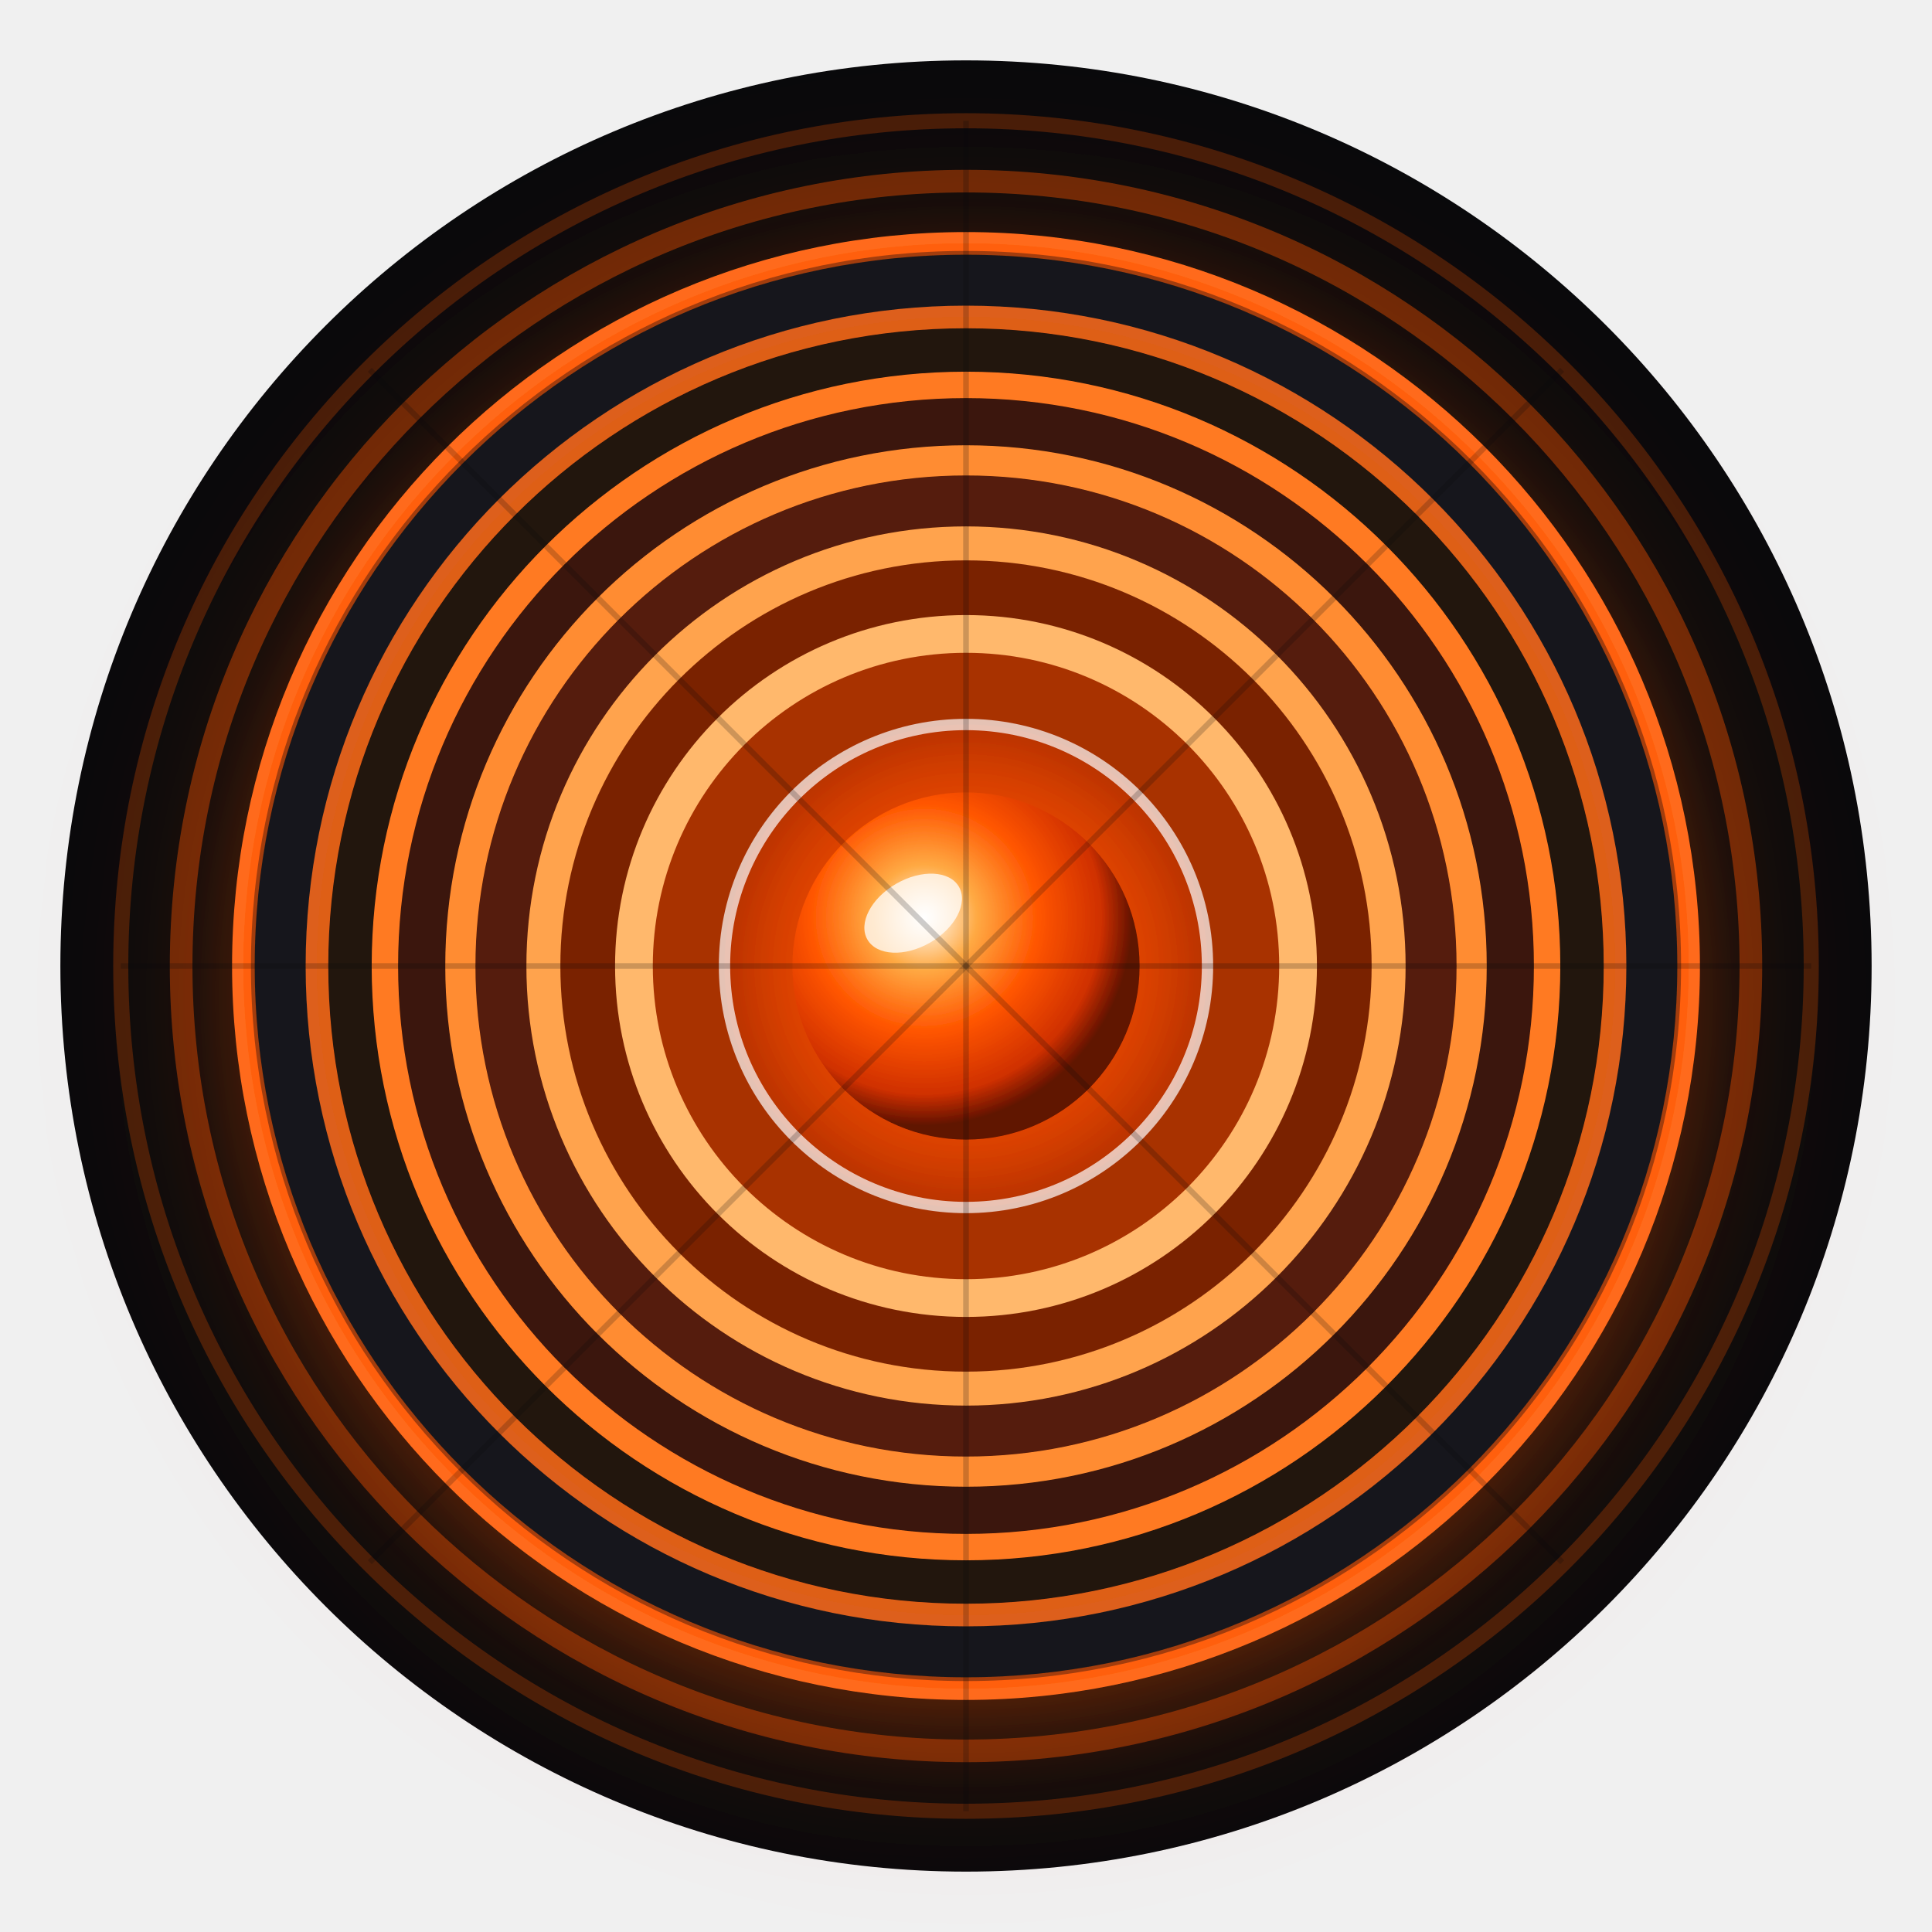
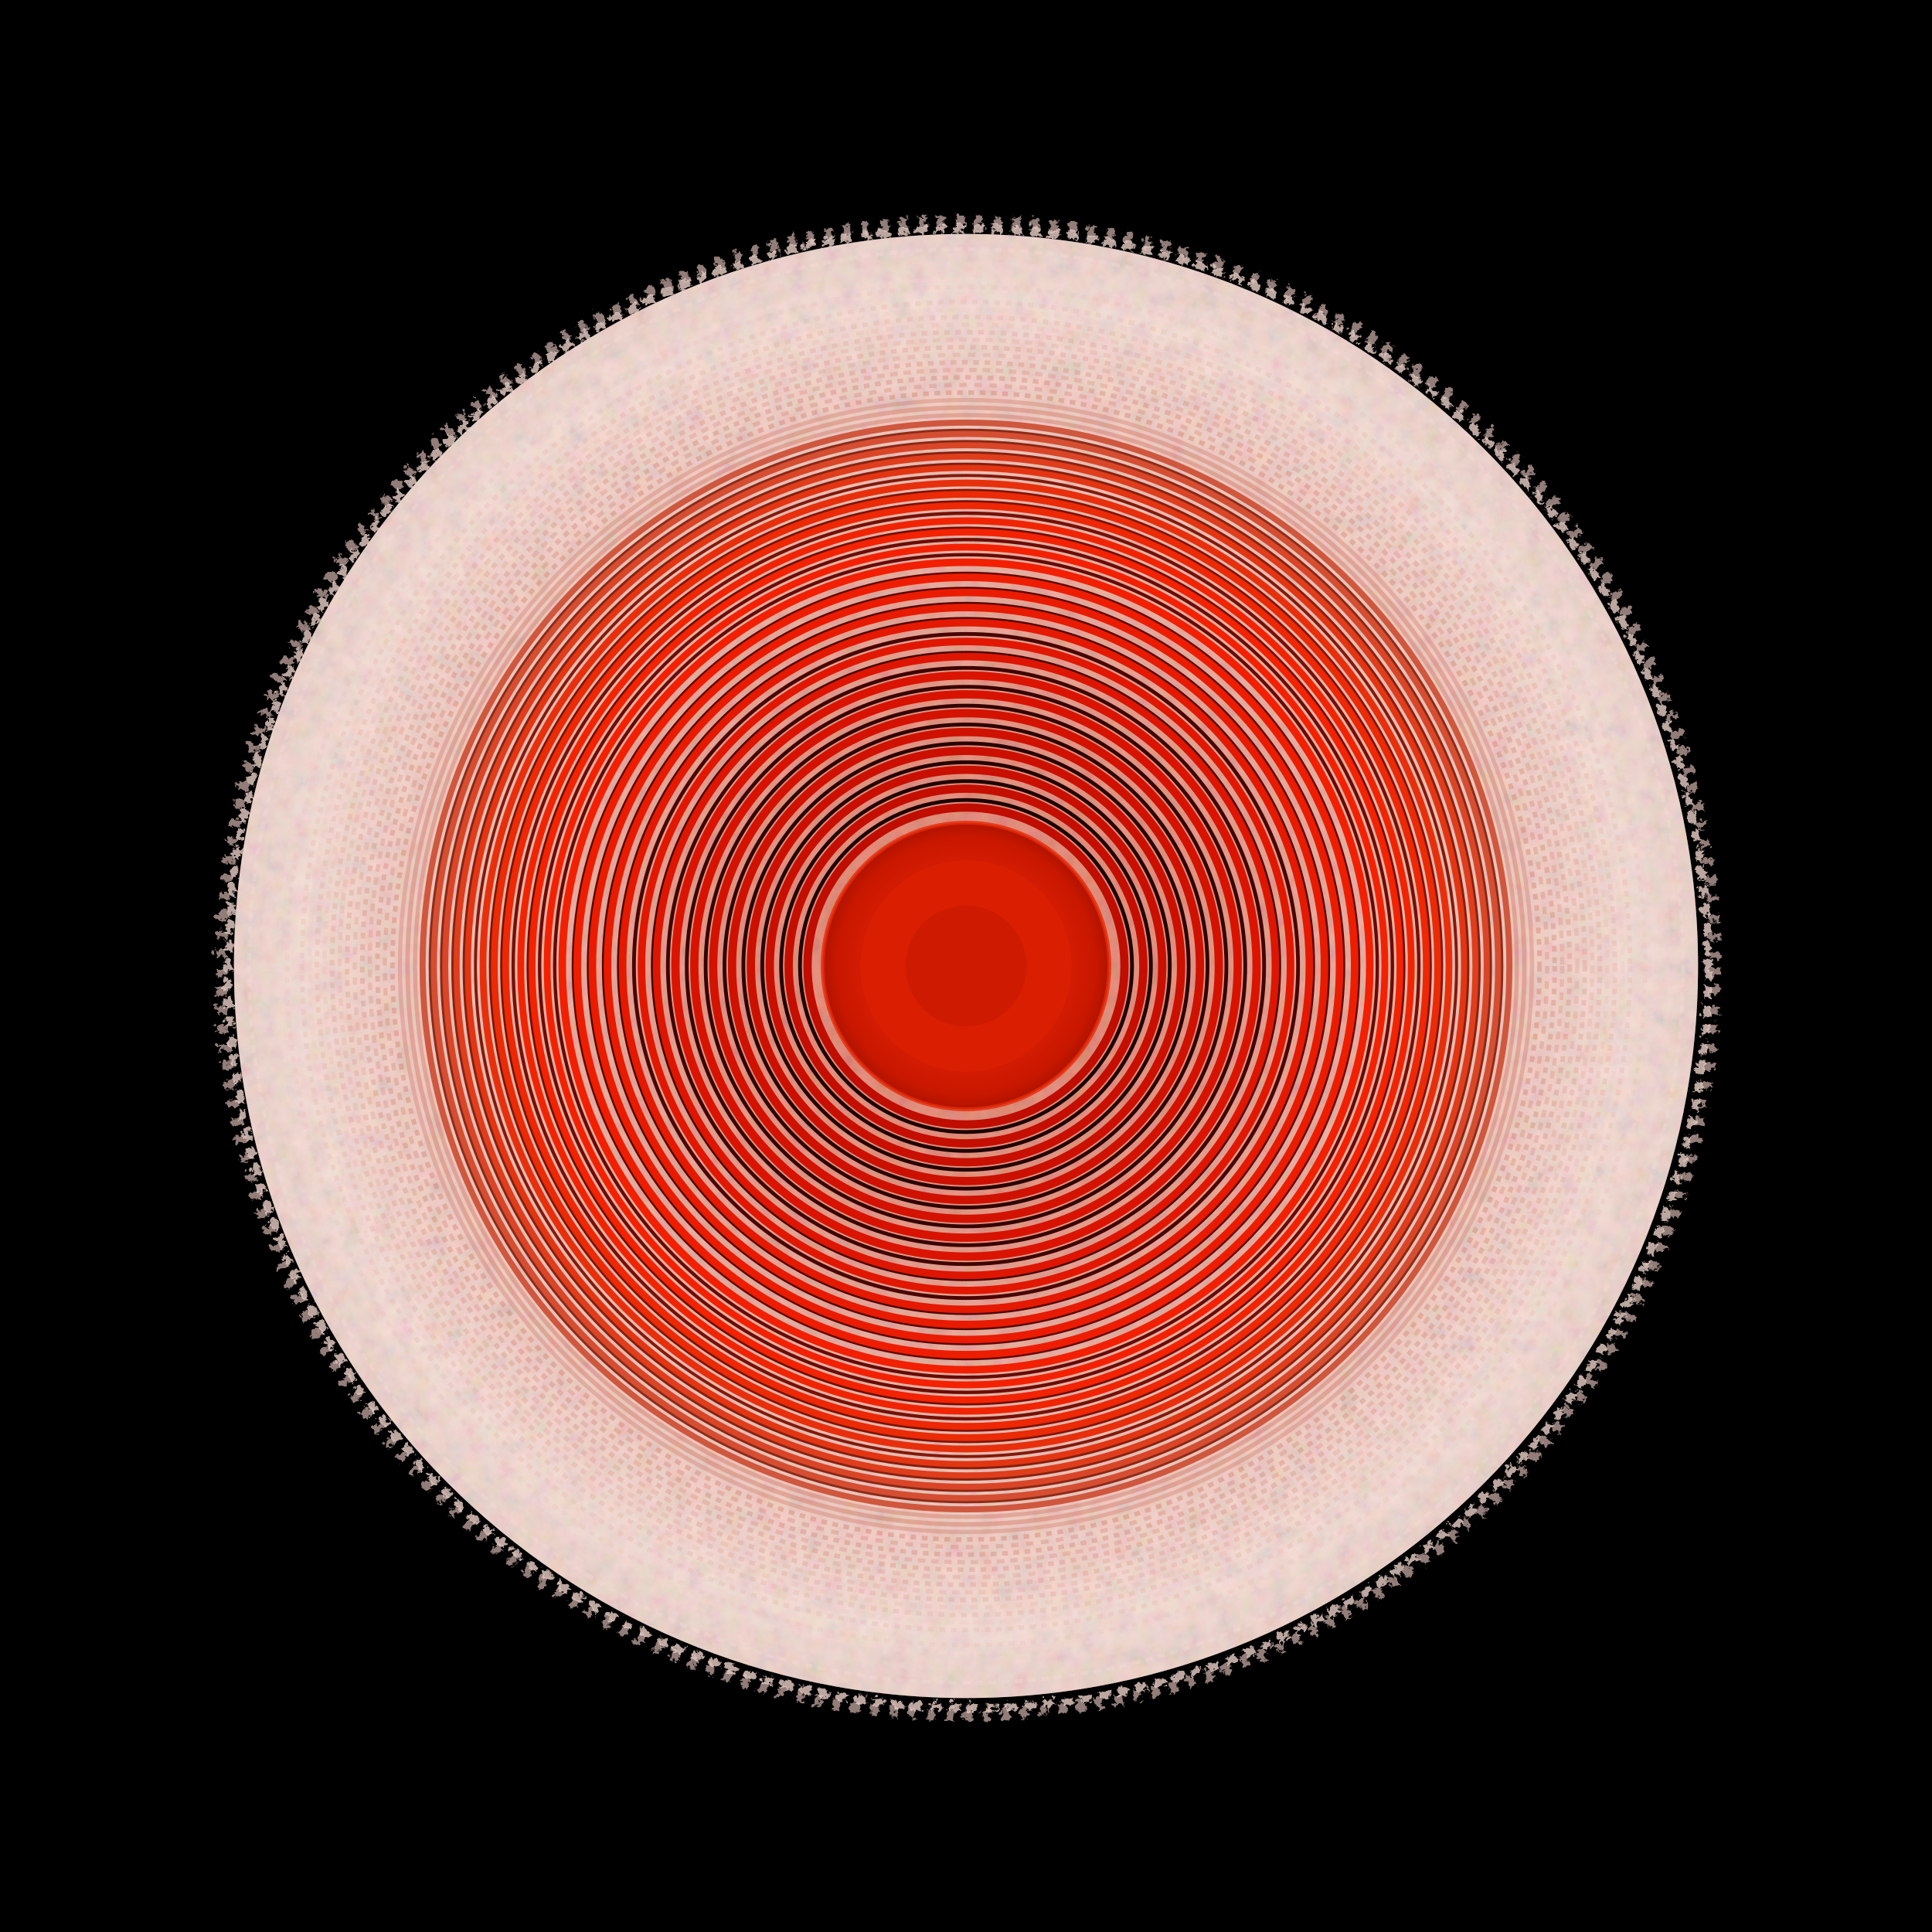
<svg xmlns="http://www.w3.org/2000/svg" viewBox="0 0 512 512" width="100%" height="100%">
  <defs>
-     <radialGradient id="ng-glow" cx="50%" cy="50%" r="50%">
-       <stop offset="0%" stop-color="#ff6b00" stop-opacity="1" />
-       <stop offset="45%" stop-color="#f95700" stop-opacity="0.95" />
-       <stop offset="75%" stop-color="#e04300" stop-opacity="0.9" />
-       <stop offset="100%" stop-color="#b83200" stop-opacity="1" />
+     <radialGradient id="outer-glow" cx="50%" cy="50%" r="50%">
+       <stop offset="0%" stop-color="#f5cec5" stop-opacity="0.15" />
+       <stop offset="80%" stop-color="#000000" stop-opacity="0" />
    </radialGradient>
-     <linearGradient id="ng-gradient-linear" x1="0%" y1="0%" x2="100%" y2="100%">
-       <stop offset="0%" stop-color="#ff7a1a" />
-       <stop offset="50%" stop-color="#ff5500" />
-       <stop offset="100%" stop-color="#d83a00" />
-     </linearGradient>
-     <radialGradient id="ng-core-sphere" cx="38%" cy="36%" r="60%">
-       <stop offset="0%" stop-color="#ffffff" />
-       <stop offset="25%" stop-color="#ffaa44" />
-       <stop offset="55%" stop-color="#ff5500" />
-       <stop offset="85%" stop-color="#cf3000" />
-       <stop offset="100%" stop-color="#601200" />
+     <radialGradient id="rim-gradient" cx="50%" cy="50%" r="50%">
+       <stop offset="0%" stop-color="#dc4e36" />
+       <stop offset="35%" stop-color="#e06c54" />
+       <stop offset="60%" stop-color="#e89e8f" />
+       <stop offset="78%" stop-color="#f2c4ba" />
+       <stop offset="92%" stop-color="#f7ded7" />
+       <stop offset="100%" stop-color="#ecd0c8" />
    </radialGradient>
-     <filter id="ng-shadow" x="-20%" y="-20%" width="140%" height="140%">
-       <feDropShadow dx="0" dy="8" stdDeviation="12" flood-color="#ff5500" flood-opacity="0.35" />
+     <radialGradient id="concentric-gradient" cx="50%" cy="50%" r="50%">
+       <stop offset="0%" stop-color="#d61f06" />
+       <stop offset="28%" stop-color="#e62e10" />
+       <stop offset="55%" stop-color="#f04928" />
+       <stop offset="75%" stop-color="#ea735a" />
+       <stop offset="90%" stop-color="#e8a395" />
+       <stop offset="100%" stop-color="#f2c8be" />
+     </radialGradient>
+     <radialGradient id="center-core" cx="50%" cy="50%" r="50%">
+       <stop offset="0%" stop-color="#e32508" />
+       <stop offset="60%" stop-color="#db1f04" />
+       <stop offset="90%" stop-color="#c91700" />
+       <stop offset="100%" stop-color="#b01300" />
+     </radialGradient>
+     <filter id="rim-noise" x="-10%" y="-10%" width="120%" height="120%">
+       <feTurbulence type="fractalNoise" baseFrequency="0.22" numOctaves="4" result="noise" />
+       <feColorMatrix type="matrix" values="         1 0 0 0 0         0 1 0 0 0         0 0 1 0 0         0 0 0 0.85 0" in="noise" result="coloredNoise" />
+       <feComposite operator="in" in="coloredNoise" in2="SourceGraphic" result="textured" />
+       <feBlend mode="multiply" in="SourceGraphic" in2="textured" />
+     </filter>
+     <filter id="fine-stipple" x="-20%" y="-20%" width="140%" height="140%">
+       <feTurbulence type="turbulence" baseFrequency="0.45" numOctaves="3" result="turb" />
+       <feDisplacementMap in="SourceGraphic" in2="turb" scale="2.5" xChannelSelector="R" yChannelSelector="G" />
    </filter>
  </defs>
-   <circle cx="256" cy="256" r="240" fill="#09090b" />
-   <g filter="url(#ng-shadow)">
-     <circle cx="256" cy="256" r="224" fill="none" stroke="#ff5500" stroke-width="4" stroke-opacity="0.25" />
-     <circle cx="256" cy="256" r="208" fill="none" stroke="#ff5500" stroke-width="6" stroke-opacity="0.4" />
-     <circle cx="256" cy="256" r="192" fill="#18181b" stroke="#ff6b1a" stroke-width="5" />
-     <circle cx="256" cy="256" r="190" fill="none" stroke="#ff5500" stroke-width="3" stroke-opacity="0.6" />
-     <circle cx="256" cy="256" r="172" fill="#22120c" stroke="#ff6b1a" stroke-width="6" stroke-opacity="0.85" />
-     <circle cx="256" cy="256" r="154" fill="#3a1608" stroke="#ff7a22" stroke-width="7" />
-     <circle cx="256" cy="256" r="134" fill="#541b07" stroke="#ff8c33" stroke-width="8" />
-     <circle cx="256" cy="256" r="112" fill="#7a2404" stroke="#ffa34d" stroke-width="9" />
-     <circle cx="256" cy="256" r="88" fill="#a83204" stroke="#ffb86c" stroke-width="10" />
-     <circle cx="256" cy="256" r="64" fill="url(#ng-glow)" stroke="#ffffff" stroke-width="3" stroke-opacity="0.7" />
-     <circle cx="256" cy="256" r="46" fill="url(#ng-core-sphere)" />
-     <ellipse cx="242" cy="242" rx="14" ry="9" fill="#ffffff" fill-opacity="0.75" transform="rotate(-30 242 242)" />
+   <rect width="512" height="512" fill="#000000" />
+   <circle cx="256" cy="256" r="230" fill="url(#outer-glow)" />
+   <g filter="url(#fine-stipple)">
+     <circle cx="256" cy="256" r="198" fill="none" stroke="#f4d1c9" stroke-width="3" stroke-opacity="0.6" stroke-dasharray="2,3" />
+     <circle cx="256" cy="256" r="196" fill="none" stroke="#ebd0c8" stroke-width="2" stroke-opacity="0.8" stroke-dasharray="3,2" />
  </g>
-   <g stroke="#09090b" stroke-width="1.5" stroke-opacity="0.2">
-     <line x1="256" y1="32" x2="256" y2="480" />
-     <line x1="32" y1="256" x2="480" y2="256" />
-     <line x1="98" y1="98" x2="414" y2="414" />
-     <line x1="98" y1="414" x2="414" y2="98" />
+   <circle cx="256" cy="256" r="194" fill="url(#rim-gradient)" />
+   <circle cx="256" cy="256" r="194" fill="#f8e2dc" filter="url(#rim-noise)" opacity="0.4" />
+   <g fill="none" stroke-opacity="0.35">
+     <circle cx="256" cy="256" r="192" stroke="#ebd0c8" stroke-width="1.2" stroke-dasharray="1.5,1.5" />
+     <circle cx="256" cy="256" r="190" stroke="#f6ddd6" stroke-width="1" stroke-dasharray="2,1.5" />
+     <circle cx="256" cy="256" r="188" stroke="#ebd0c8" stroke-width="1.2" stroke-dasharray="1.5,1.5" />
+     <circle cx="256" cy="256" r="186" stroke="#eed5cf" stroke-width="1" stroke-dasharray="2,2" />
+     <circle cx="256" cy="256" r="184" stroke="#ebd0c8" stroke-width="1.2" stroke-dasharray="1.5,1.5" />
+     <circle cx="256" cy="256" r="182" stroke="#f2d7d0" stroke-width="1" stroke-dasharray="2,1" />
+     <circle cx="256" cy="256" r="180" stroke="#e8c4bb" stroke-width="1.2" stroke-dasharray="1.5,1.5" />
+     <circle cx="256" cy="256" r="178" stroke="#eed3cc" stroke-width="1" stroke-dasharray="2,2" />
+     <circle cx="256" cy="256" r="176" stroke="#e5b8ad" stroke-width="1.2" stroke-dasharray="1.5,1.5" />
+     <circle cx="256" cy="256" r="174" stroke="#ebc8bf" stroke-width="1" stroke-dasharray="2,1.5" />
+     <circle cx="256" cy="256" r="172" stroke="#e2aea1" stroke-width="1.2" stroke-dasharray="1.5,1.5" />
+     <circle cx="256" cy="256" r="170" stroke="#e8baaE" stroke-width="1.1" stroke-dasharray="2,2" />
+     <circle cx="256" cy="256" r="168" stroke="#dfa394" stroke-width="1.2" stroke-dasharray="1.5,1.5" />
+     <circle cx="256" cy="256" r="166" stroke="#e4ad9f" stroke-width="1.1" stroke-dasharray="2,1.5" />
+     <circle cx="256" cy="256" r="164" stroke="#dc9786" stroke-width="1.2" stroke-dasharray="1.5,1.5" />
+     <circle cx="256" cy="256" r="162" stroke="#df9f8f" stroke-width="1.1" stroke-dasharray="2,2" />
+     <circle cx="256" cy="256" r="160" stroke="#d78a77" stroke-width="1.2" stroke-dasharray="1.5,1.5" />
+     <circle cx="256" cy="256" r="158" stroke="#da917f" stroke-width="1.1" stroke-dasharray="2,1.5" />
+     <circle cx="256" cy="256" r="156" stroke="#d27d68" stroke-width="1.2" stroke-dasharray="1.5,1.5" />
+     <circle cx="256" cy="256" r="154" stroke="#d4836f" stroke-width="1.1" stroke-dasharray="2,2" />
+     <circle cx="256" cy="256" r="152" stroke="#cd6f58" stroke-width="1.2" stroke-dasharray="1.5,1.5" />
+     <circle cx="256" cy="256" r="150" stroke="#cf745e" stroke-width="1.1" />
+     <circle cx="256" cy="256" r="148" stroke="#c86149" stroke-width="1.2" />
+     <circle cx="256" cy="256" r="146" stroke="#ca664e" stroke-width="1.1" />
  </g>
+   <g fill="none">
+     <circle cx="256" cy="256" r="144" stroke="#cf573d" stroke-width="1.6" />
+     <circle cx="256" cy="256" r="142" stroke="#8c2b18" stroke-width="0.8" />
+     <circle cx="256" cy="256" r="141" stroke="#d54e32" stroke-width="1.6" />
+     <circle cx="256" cy="256" r="139" stroke="#8a2714" stroke-width="0.8" />
+     <circle cx="256" cy="256" r="138" stroke="#da4527" stroke-width="1.6" />
+     <circle cx="256" cy="256" r="136" stroke="#872210" stroke-width="0.8" />
+     <circle cx="256" cy="256" r="135" stroke="#df3d1c" stroke-width="1.6" />
+     <circle cx="256" cy="256" r="133" stroke="#851e0d" stroke-width="0.8" />
+     <circle cx="256" cy="256" r="132" stroke="#e33512" stroke-width="1.6" />
+     <circle cx="256" cy="256" r="130" stroke="#82190a" stroke-width="0.8" />
+     <circle cx="256" cy="256" r="128" stroke="#e72f0c" stroke-width="1.8" />
+     <circle cx="256" cy="256" r="126" stroke="#7e1507" stroke-width="0.9" />
+     <circle cx="256" cy="256" r="125" stroke="#eb2a06" stroke-width="1.8" />
+     <circle cx="256" cy="256" r="123" stroke="#7a1205" stroke-width="0.9" />
+     <circle cx="256" cy="256" r="122" stroke="#ee2704" stroke-width="1.8" />
+     <circle cx="256" cy="256" r="120" stroke="#751004" stroke-width="0.9" />
+     <circle cx="256" cy="256" r="118" stroke="#f12402" stroke-width="1.8" />
+     <circle cx="256" cy="256" r="116" stroke="#700e03" stroke-width="0.9" />
+     <circle cx="256" cy="256" r="115" stroke="#f32201" stroke-width="1.8" />
+     <circle cx="256" cy="256" r="113" stroke="#6b0c03" stroke-width="0.9" />
+     <circle cx="256" cy="256" r="111" stroke="#f42100" stroke-width="1.8" />
+     <circle cx="256" cy="256" r="109" stroke="#660a02" stroke-width="0.9" />
+     <circle cx="256" cy="256" r="107" stroke="#f21f00" stroke-width="2.0" />
+     <circle cx="256" cy="256" r="104" stroke="#600802" stroke-width="1.0" />
+     <circle cx="256" cy="256" r="103" stroke="#ef1d00" stroke-width="2.0" />
+     <circle cx="256" cy="256" r="100" stroke="#5a0701" stroke-width="1.0" />
+     <circle cx="256" cy="256" r="99" stroke="#eb1b00" stroke-width="2.0" />
+     <circle cx="256" cy="256" r="96" stroke="#550601" stroke-width="1.0" />
+     <circle cx="256" cy="256" r="95" stroke="#e81a00" stroke-width="2.0" />
+     <circle cx="256" cy="256" r="92" stroke="#4f0501" stroke-width="1.0" />
+     <circle cx="256" cy="256" r="91" stroke="#e51800" stroke-width="2.0" />
+     <circle cx="256" cy="256" r="88" stroke="#4a0401" stroke-width="1.0" />
+     <circle cx="256" cy="256" r="86" stroke="#e11700" stroke-width="2.0" />
+     <circle cx="256" cy="256" r="83" stroke="#450301" stroke-width="1.0" />
+     <circle cx="256" cy="256" r="82" stroke="#de1500" stroke-width="2.0" />
+     <circle cx="256" cy="256" r="79" stroke="#400300" stroke-width="1.0" />
+     <circle cx="256" cy="256" r="77" stroke="#da1400" stroke-width="2.2" />
+     <circle cx="256" cy="256" r="74" stroke="#3a0200" stroke-width="1.0" />
+     <circle cx="256" cy="256" r="72" stroke="#d71300" stroke-width="2.2" />
+     <circle cx="256" cy="256" r="69" stroke="#350200" stroke-width="1.0" />
+     <circle cx="256" cy="256" r="67" stroke="#d31200" stroke-width="2.2" />
+     <circle cx="256" cy="256" r="64" stroke="#300100" stroke-width="1.0" />
+     <circle cx="256" cy="256" r="62" stroke="#cf1100" stroke-width="2.2" />
+     <circle cx="256" cy="256" r="59" stroke="#2b0100" stroke-width="1.0" />
+     <circle cx="256" cy="256" r="57" stroke="#cb1000" stroke-width="2.2" />
+     <circle cx="256" cy="256" r="54" stroke="#260100" stroke-width="1.0" />
+     <circle cx="256" cy="256" r="52" stroke="#c80f00" stroke-width="2.2" />
+     <circle cx="256" cy="256" r="49" stroke="#220000" stroke-width="1.0" />
+     <circle cx="256" cy="256" r="47" stroke="#c40e00" stroke-width="2.2" />
+     <circle cx="256" cy="256" r="44" stroke="#1e0000" stroke-width="1.0" />
+     <circle cx="256" cy="256" r="42" stroke="#bf0d00" stroke-width="2.2" />
+   </g>
+   <circle cx="256" cy="256" r="38" fill="url(#center-core)" />
+   <circle cx="256" cy="256" r="38" fill="none" stroke="#e82b08" stroke-width="1" stroke-opacity="0.8" />
+   <circle cx="256" cy="256" r="28" fill="#d91e02" />
+   <circle cx="256" cy="256" r="16" fill="#ce1a00" />
</svg>
